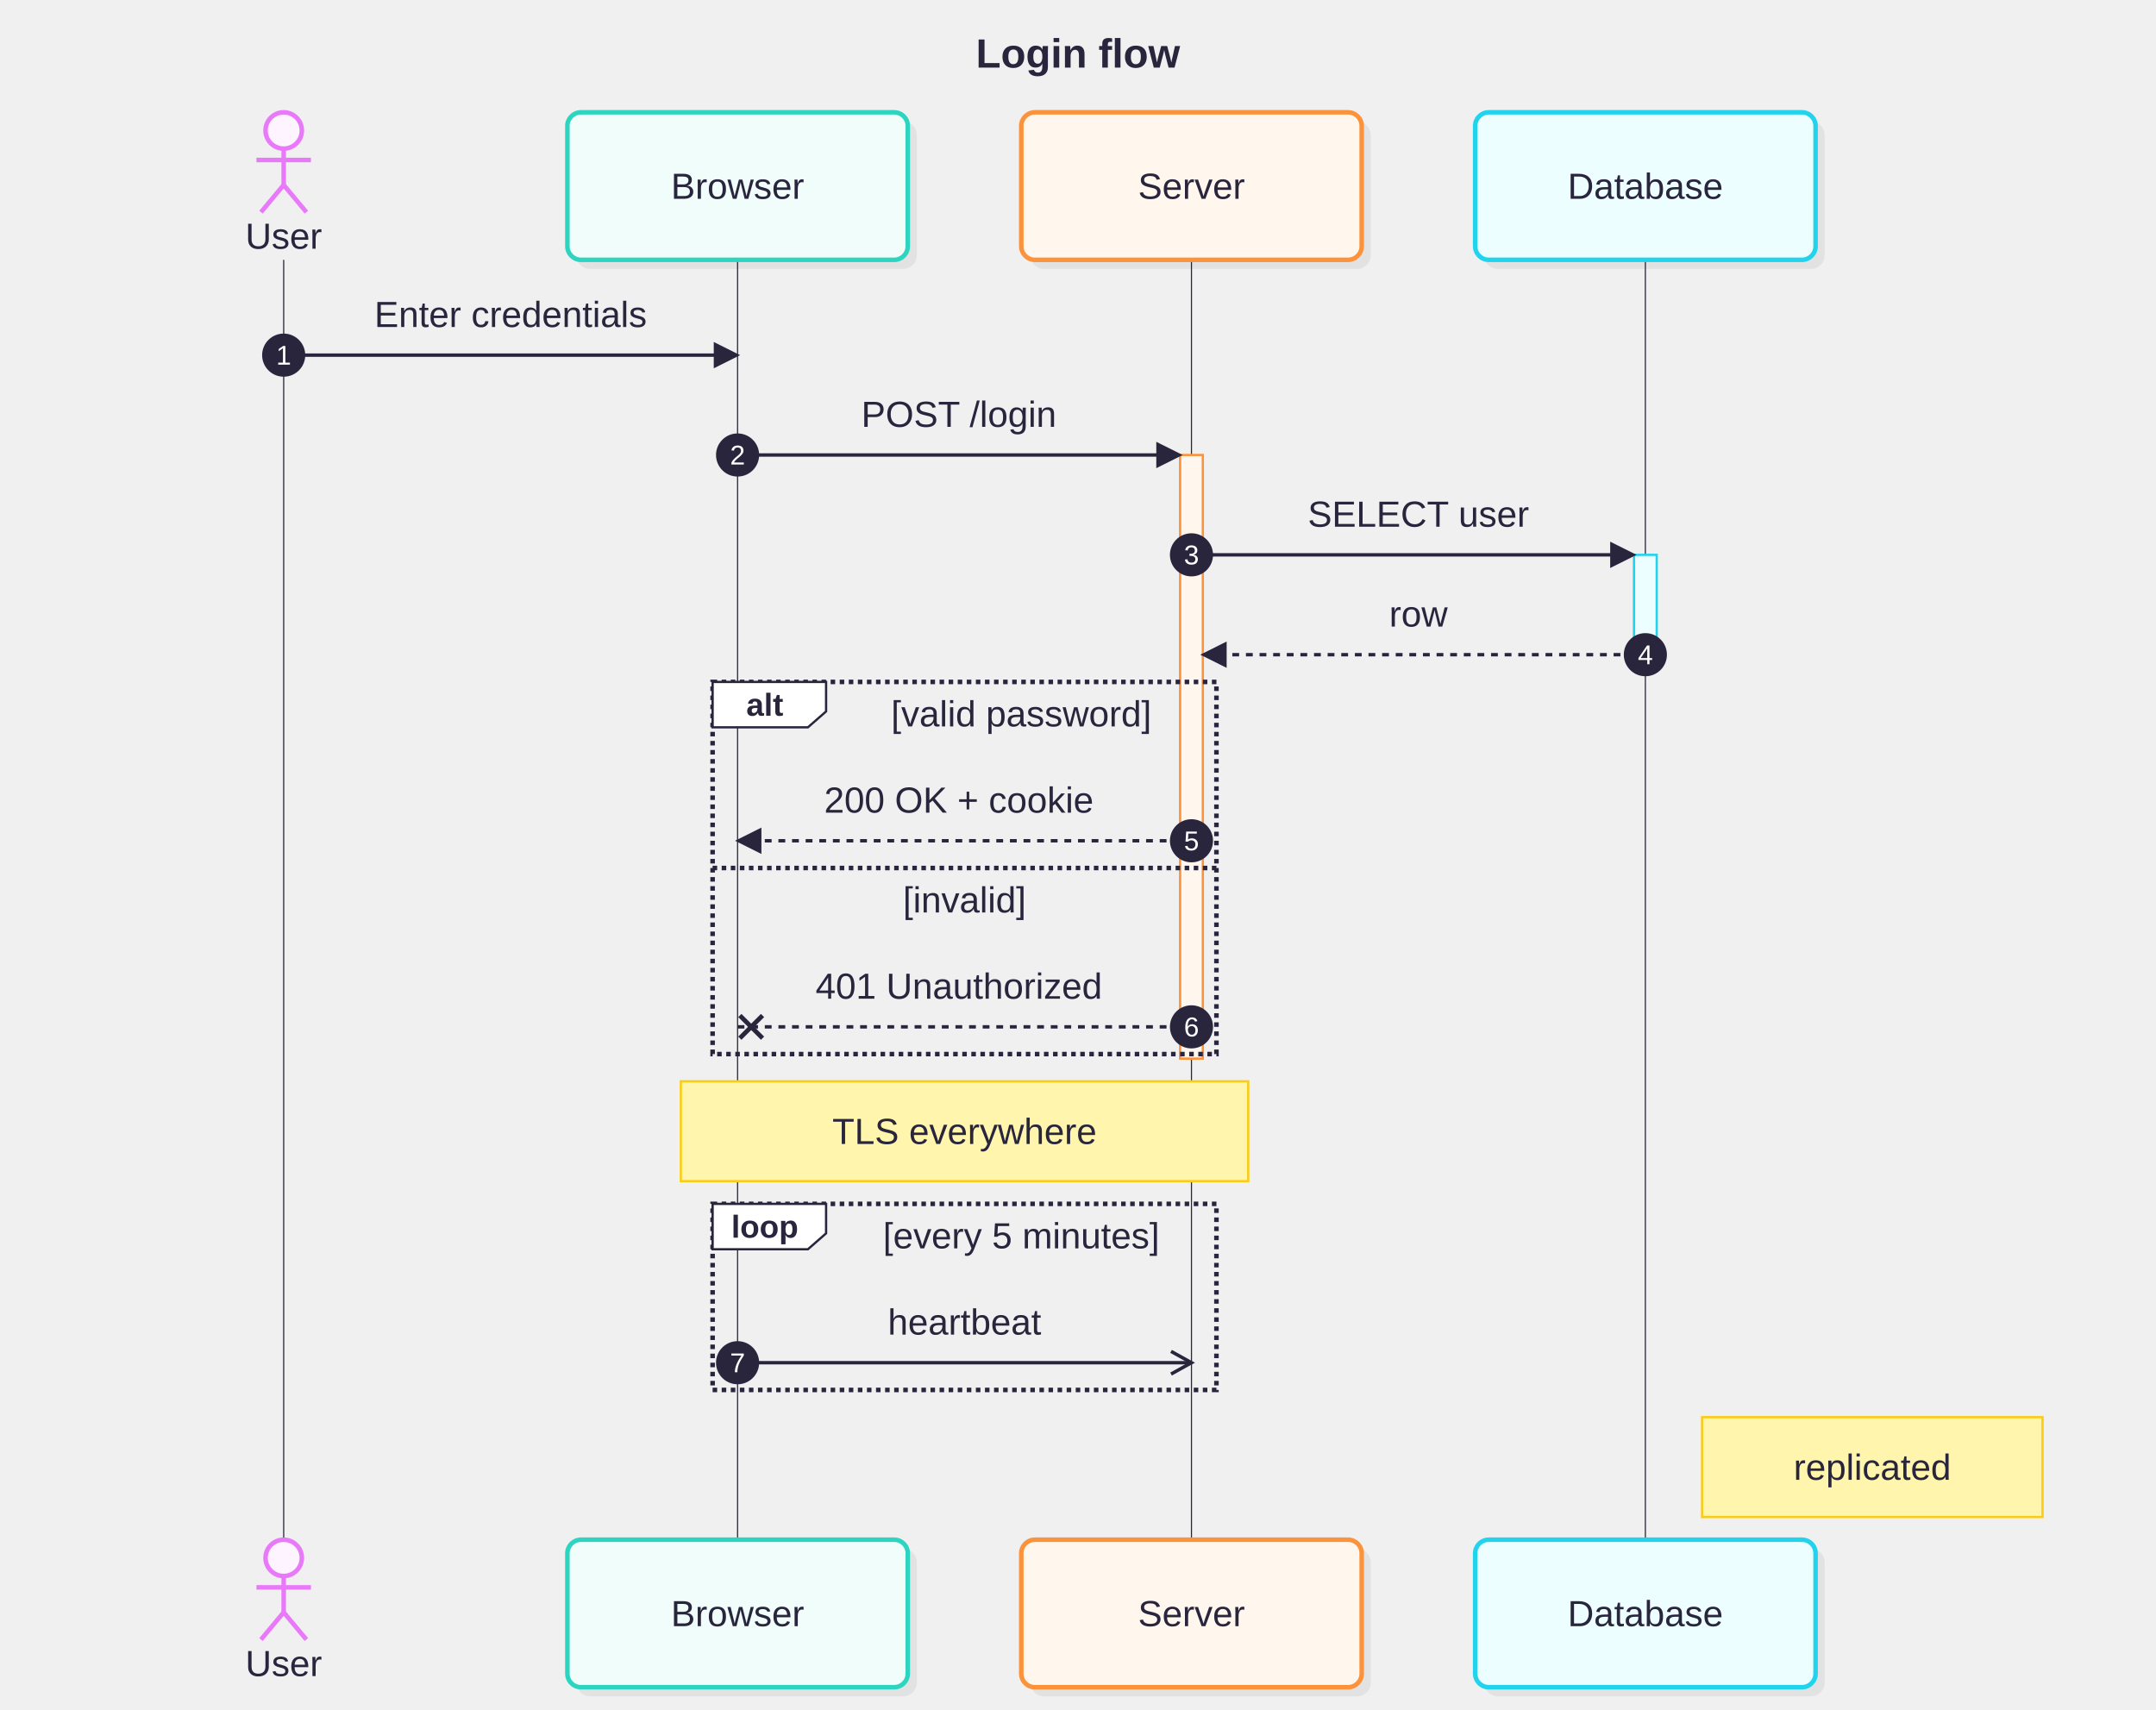
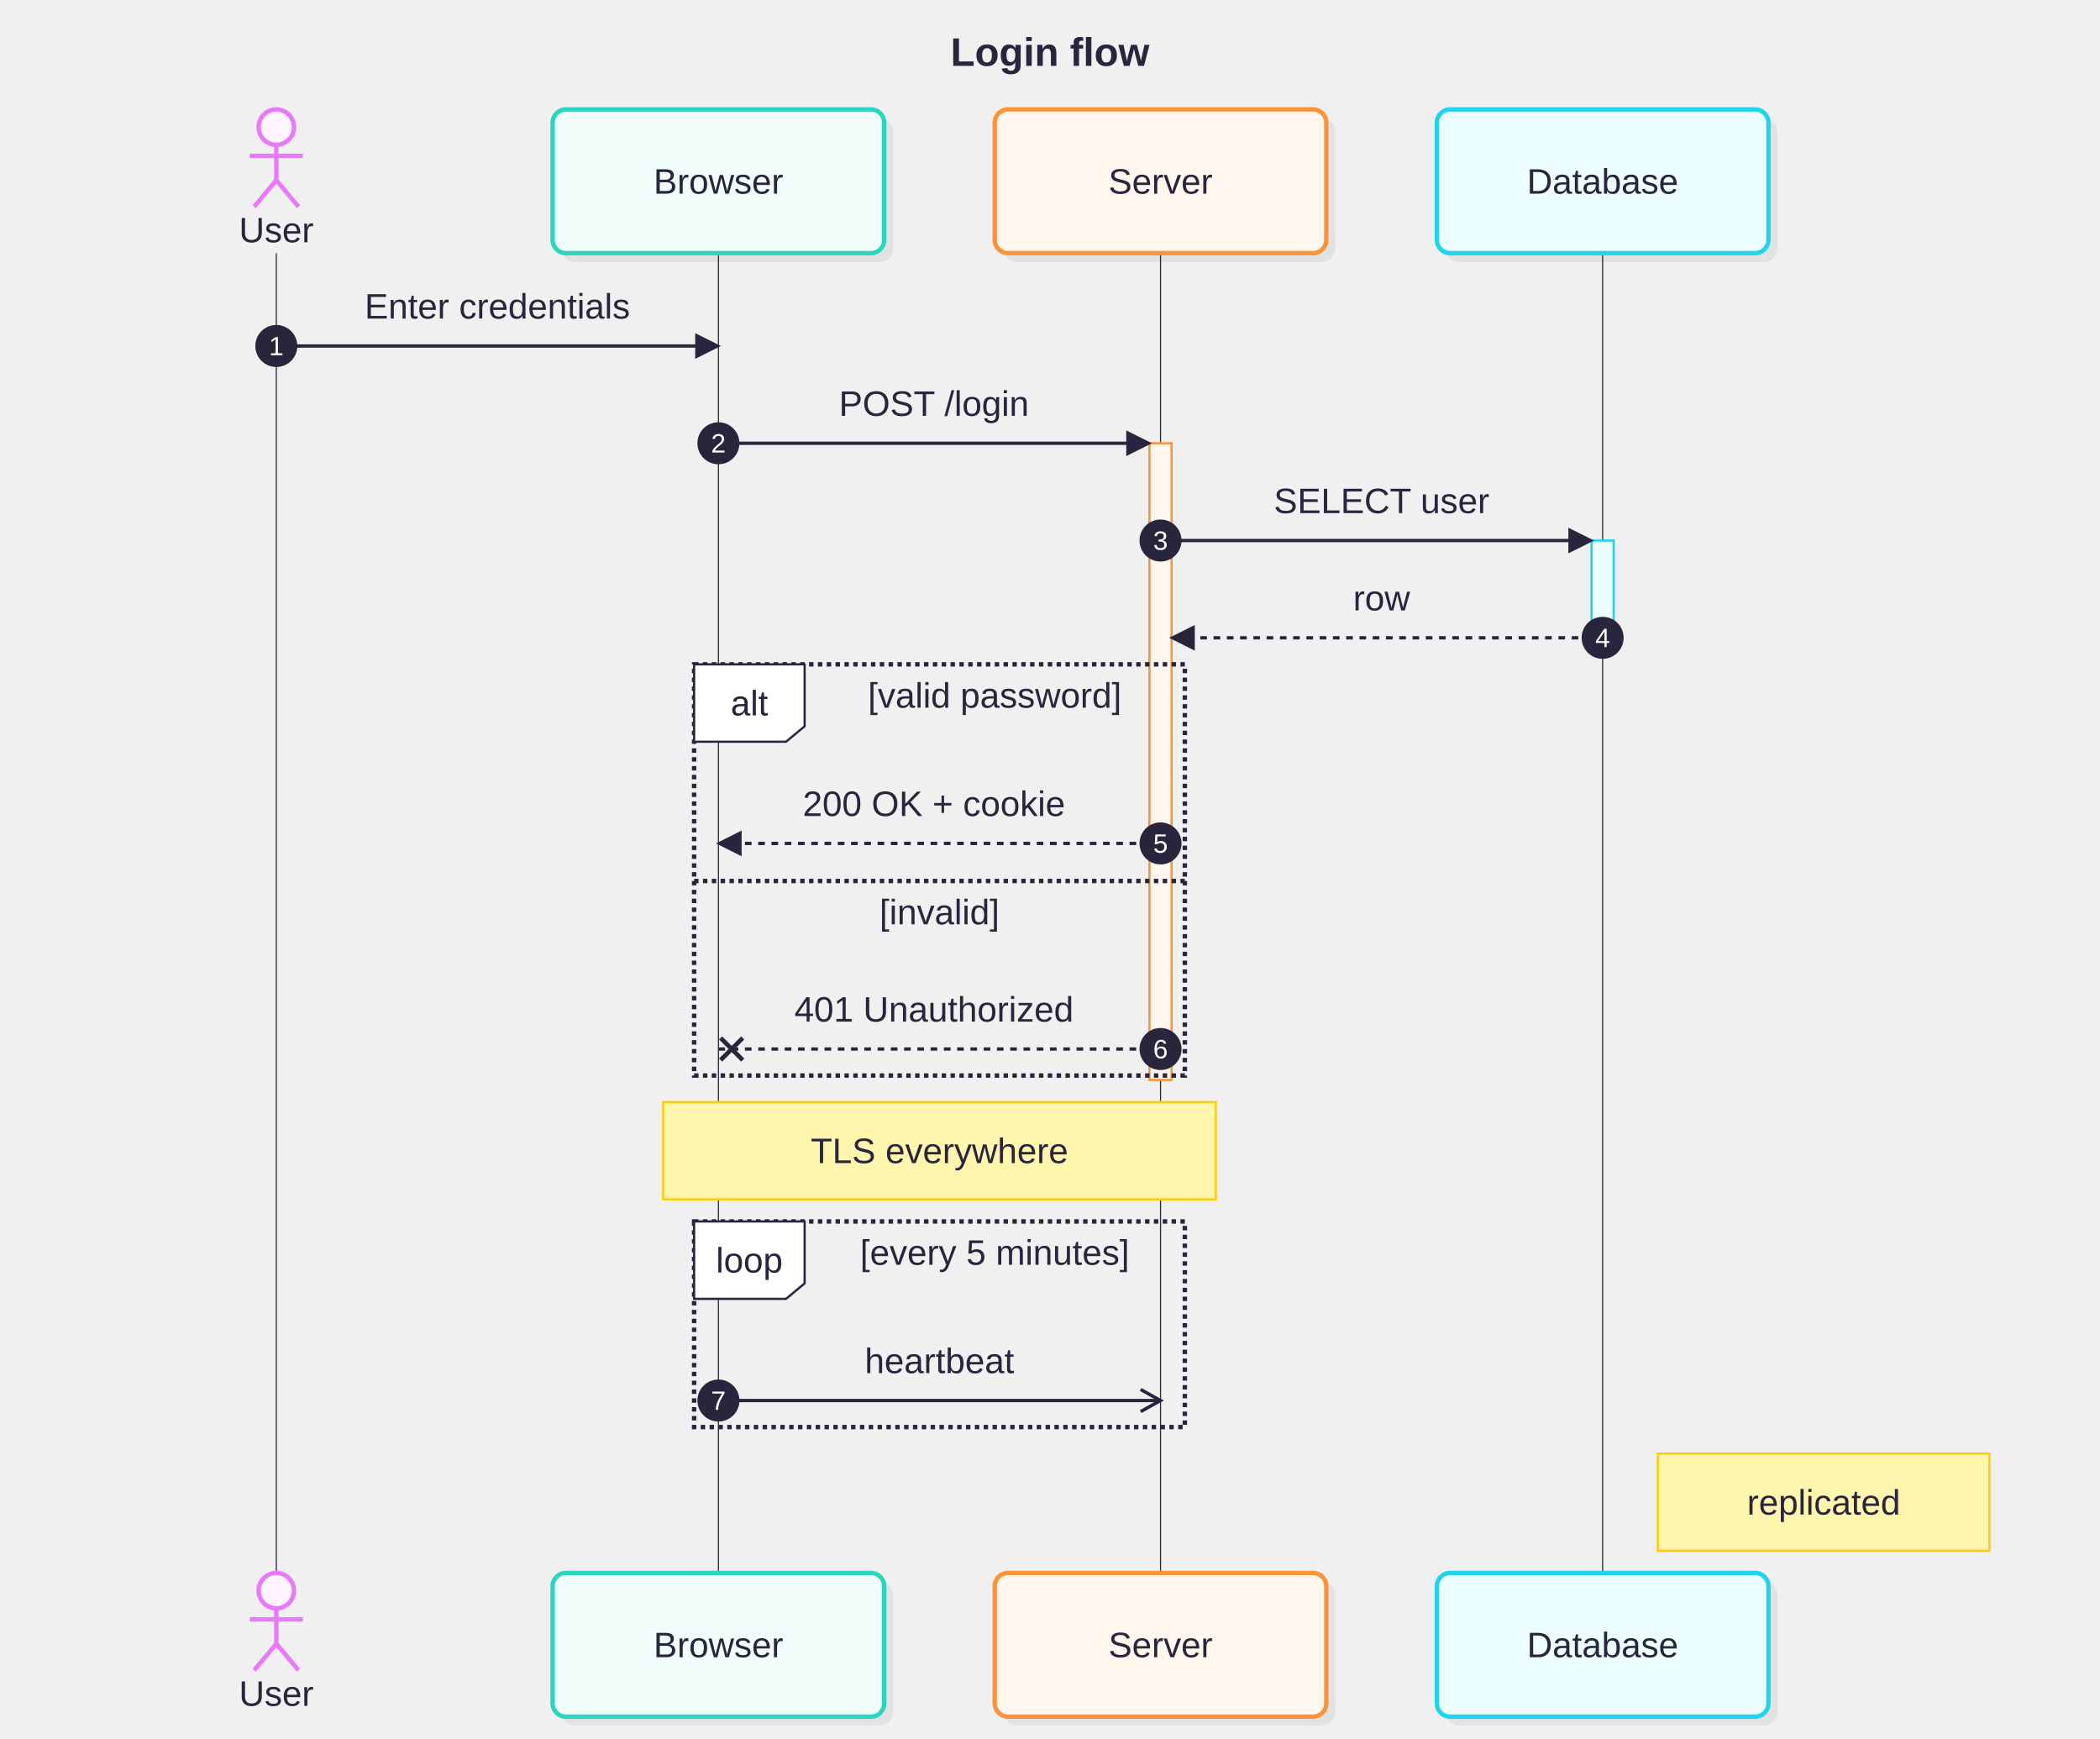
- <svg xmlns="http://www.w3.org/2000/svg" id="my-svg" width="100%" class="sequence" style="max-width: 950px; background-color: white;" viewBox="0 0.5 950 753.5" role="graphics-document document" aria-roledescription="sequence">
+ <svg xmlns="http://www.w3.org/2000/svg" id="my-svg" width="100%" class="sequence" style="max-width: 950px; background-color: white;" viewBox="0 0.5 950 786.5" role="graphics-document document" aria-roledescription="sequence">
  <style>#my-svg{font-family:"Recursive Variable", arial, sans-serif;font-size:16px;}#my-svg text{font-family:"Recursive Variable", arial, sans-serif;}</style>
  <g>
    <g class="lifelines">
-       <path class="actor-line" d="M125,115L125,679" fill="none" stroke="#28253D" stroke-width="0.5" />
-       <path class="actor-line" d="M325,115L325,679" fill="none" stroke="#28253D" stroke-width="0.5" />
-       <path class="actor-line" d="M525,115L525,679" fill="none" stroke="#28253D" stroke-width="0.5" />
-       <path class="actor-line" d="M725,115L725,679" fill="none" stroke="#28253D" stroke-width="0.5" />
+       <path class="actor-line" d="M125,115L125,712" fill="none" stroke="#28253D" stroke-width="0.5" />
+       <path class="actor-line" d="M325,115L325,712" fill="none" stroke="#28253D" stroke-width="0.5" />
+       <path class="actor-line" d="M525,115L525,712" fill="none" stroke="#28253D" stroke-width="0.5" />
+       <path class="actor-line" d="M725,115L725,712" fill="none" stroke="#28253D" stroke-width="0.5" />
    </g>
    <g class="activations">
      <rect class="activation0" x="720" y="245" width="10" height="44" fill="#ECFEFF" stroke="#22D3EE" stroke-width="1" />
-       <rect class="activation0" x="520" y="201" width="10" height="266" fill="#FFF7ED" stroke="#FB923C" stroke-width="1" />
+       <rect class="activation0" x="520" y="201" width="10" height="288" fill="#FFF7ED" stroke="#FB923C" stroke-width="1" />
    </g>
    <g class="frames">
      <g class="frame">
-         <rect class="loopLine" x="314" y="301" width="222" height="164" fill="none" stroke="#28253D" stroke-width="2" stroke-dasharray="2 2" />
-         <path class="labelBox" d="M314,301L364,301L364,314L356,321L314,321Z" fill="#ffffff" stroke="#28253D" stroke-width="1" />
-         <text class="labelText" x="337" y="315.9" text-anchor="middle" font-size="14" fill="#28253D" font-weight="bold">alt</text>
+         <rect class="loopLine" x="314" y="301" width="222" height="186" fill="none" stroke="#28253D" stroke-width="2" stroke-dasharray="2 2" />
+         <path class="labelBox" d="M314,301L364,301L364,329L355.6,336L314,336Z" fill="#ffffff" stroke="#28253D" stroke-width="1" />
+         <text class="labelText" x="339" y="324.1" text-anchor="middle" font-size="16" fill="#28253D">alt</text>
        <text class="loopText" x="450" y="320.6" text-anchor="middle" font-size="16" fill="#28253D">[valid password]</text>
-         <path d="M314,383L536,383" fill="none" stroke="#28253D" stroke-width="2" stroke-dasharray="2 2" />
-         <text class="loopText" x="425" y="402.6" text-anchor="middle" font-size="16" fill="#28253D">[invalid]</text>
+         <path d="M314,399L536,399" fill="none" stroke="#28253D" stroke-width="2" stroke-dasharray="2 2" />
+         <text class="loopText" x="425" y="418.6" text-anchor="middle" font-size="16" fill="#28253D">[invalid]</text>
      </g>
      <g class="frame">
-         <rect class="loopLine" x="314" y="531" width="222" height="82" fill="none" stroke="#28253D" stroke-width="2" stroke-dasharray="2 2" />
-         <path class="labelBox" d="M314,531L364,531L364,544L356,551L314,551Z" fill="#ffffff" stroke="#28253D" stroke-width="1" />
-         <text class="labelText" x="337" y="545.9" text-anchor="middle" font-size="14" fill="#28253D" font-weight="bold">loop</text>
-         <text class="loopText" x="450" y="550.6" text-anchor="middle" font-size="16" fill="#28253D">[every 5 minutes]</text>
+         <rect class="loopLine" x="314" y="553" width="222" height="93" fill="none" stroke="#28253D" stroke-width="2" stroke-dasharray="2 2" />
+         <path class="labelBox" d="M314,553L364,553L364,581L355.6,588L314,588Z" fill="#ffffff" stroke="#28253D" stroke-width="1" />
+         <text class="labelText" x="339" y="576.1" text-anchor="middle" font-size="16" fill="#28253D">loop</text>
+         <text class="loopText" x="450" y="572.6" text-anchor="middle" font-size="16" fill="#28253D">[every 5 minutes]</text>
      </g>
    </g>
    <g class="messages">
      <g class="message">
        <path class="messageLine0" d="M125,157L317,157" fill="none" stroke="#28253D" stroke-width="1.5" />
        <path class="arrowhead" d="M325,157L315,162L315,152Z" fill="#28253D" stroke="#28253D" stroke-width="1" />
        <text class="messageText" x="225" y="144.6" text-anchor="middle" font-size="16" fill="#28253D">Enter credentials</text>
        <circle class="sequenceNumber" cx="125" cy="157" r="9" fill="#28253D" stroke="#28253D" stroke-width="1" />
        <text x="125" y="161.2" text-anchor="middle" font-size="12" fill="#ffffff">1</text>
      </g>
      <g class="message">
        <path class="messageLine0" d="M325,201L512,201" fill="none" stroke="#28253D" stroke-width="1.5" />
        <path class="arrowhead" d="M520,201L510,206L510,196Z" fill="#28253D" stroke="#28253D" stroke-width="1" />
        <text class="messageText" x="422.5" y="188.6" text-anchor="middle" font-size="16" fill="#28253D">POST /login</text>
        <circle class="sequenceNumber" cx="325" cy="201" r="9" fill="#28253D" stroke="#28253D" stroke-width="1" />
        <text x="325" y="205.2" text-anchor="middle" font-size="12" fill="#ffffff">2</text>
      </g>
      <g class="message">
        <path class="messageLine0" d="M530,245L712,245" fill="none" stroke="#28253D" stroke-width="1.5" />
        <path class="arrowhead" d="M720,245L710,250L710,240Z" fill="#28253D" stroke="#28253D" stroke-width="1" />
        <text class="messageText" x="625" y="232.6" text-anchor="middle" font-size="16" fill="#28253D">SELECT user</text>
        <circle class="sequenceNumber" cx="525" cy="245" r="9" fill="#28253D" stroke="#28253D" stroke-width="1" />
        <text x="525" y="249.2" text-anchor="middle" font-size="12" fill="#ffffff">3</text>
      </g>
      <g class="message">
        <path class="messageLine1" d="M720,289L538,289" fill="none" stroke="#28253D" stroke-width="1.5" stroke-dasharray="3 3" />
        <path class="arrowhead" d="M530,289L540,284L540,294Z" fill="#28253D" stroke="#28253D" stroke-width="1" />
        <text class="messageText" x="625" y="276.6" text-anchor="middle" font-size="16" fill="#28253D">row</text>
        <circle class="sequenceNumber" cx="725" cy="289" r="9" fill="#28253D" stroke="#28253D" stroke-width="1" />
        <text x="725" y="293.2" text-anchor="middle" font-size="12" fill="#ffffff">4</text>
      </g>
      <g class="message">
-         <path class="messageLine1" d="M520,371L333,371" fill="none" stroke="#28253D" stroke-width="1.5" stroke-dasharray="3 3" />
-         <path class="arrowhead" d="M325,371L335,366L335,376Z" fill="#28253D" stroke="#28253D" stroke-width="1" />
-         <text class="messageText" x="422.5" y="358.6" text-anchor="middle" font-size="16" fill="#28253D">200 OK + cookie</text>
-         <circle class="sequenceNumber" cx="525" cy="371" r="9" fill="#28253D" stroke="#28253D" stroke-width="1" />
-         <text x="525" y="375.2" text-anchor="middle" font-size="12" fill="#ffffff">5</text>
+         <path class="messageLine1" d="M520,382L333,382" fill="none" stroke="#28253D" stroke-width="1.5" stroke-dasharray="3 3" />
+         <path class="arrowhead" d="M325,382L335,377L335,387Z" fill="#28253D" stroke="#28253D" stroke-width="1" />
+         <text class="messageText" x="422.5" y="369.6" text-anchor="middle" font-size="16" fill="#28253D">200 OK + cookie</text>
+         <circle class="sequenceNumber" cx="525" cy="382" r="9" fill="#28253D" stroke="#28253D" stroke-width="1" />
+         <text x="525" y="386.2" text-anchor="middle" font-size="12" fill="#ffffff">5</text>
      </g>
      <g class="message">
-         <path class="messageLine1" d="M520,453L325,453" fill="none" stroke="#28253D" stroke-width="1.5" stroke-dasharray="3 3" />
-         <path d="M326,448L336,458" fill="none" stroke="#28253D" stroke-width="2" />
-         <path d="M326,458L336,448" fill="none" stroke="#28253D" stroke-width="2" />
-         <text class="messageText" x="422.5" y="440.6" text-anchor="middle" font-size="16" fill="#28253D">401 Unauthorized</text>
-         <circle class="sequenceNumber" cx="525" cy="453" r="9" fill="#28253D" stroke="#28253D" stroke-width="1" />
-         <text x="525" y="457.2" text-anchor="middle" font-size="12" fill="#ffffff">6</text>
+         <path class="messageLine1" d="M520,475L325,475" fill="none" stroke="#28253D" stroke-width="1.5" stroke-dasharray="3 3" />
+         <path d="M326,470L336,480" fill="none" stroke="#28253D" stroke-width="2" />
+         <path d="M326,480L336,470" fill="none" stroke="#28253D" stroke-width="2" />
+         <text class="messageText" x="422.5" y="462.6" text-anchor="middle" font-size="16" fill="#28253D">401 Unauthorized</text>
+         <circle class="sequenceNumber" cx="525" cy="475" r="9" fill="#28253D" stroke="#28253D" stroke-width="1" />
+         <text x="525" y="479.2" text-anchor="middle" font-size="12" fill="#ffffff">6</text>
      </g>
      <g class="message">
-         <path class="messageLine0" d="M325,601L525,601" fill="none" stroke="#28253D" stroke-width="1.5" />
-         <path d="M516,606L525,601L516,596" fill="none" stroke="#28253D" stroke-width="1.5" />
-         <text class="messageText" x="425" y="588.6" text-anchor="middle" font-size="16" fill="#28253D">heartbeat</text>
-         <circle class="sequenceNumber" cx="325" cy="601" r="9" fill="#28253D" stroke="#28253D" stroke-width="1" />
-         <text x="325" y="605.2" text-anchor="middle" font-size="12" fill="#ffffff">7</text>
+         <path class="messageLine0" d="M325,634L525,634" fill="none" stroke="#28253D" stroke-width="1.5" />
+         <path d="M516,639L525,634L516,629" fill="none" stroke="#28253D" stroke-width="1.5" />
+         <text class="messageText" x="425" y="621.6" text-anchor="middle" font-size="16" fill="#28253D">heartbeat</text>
+         <circle class="sequenceNumber" cx="325" cy="634" r="9" fill="#28253D" stroke="#28253D" stroke-width="1" />
+         <text x="325" y="638.2" text-anchor="middle" font-size="12" fill="#ffffff">7</text>
      </g>
    </g>
    <g class="notes">
      <g class="note">
-         <rect class="note" x="300" y="477" width="250" height="44" fill="#fff5ad" stroke="#FACC15" stroke-width="1" />
-         <text class="noteText" x="425" y="504.6" text-anchor="middle" font-size="16" fill="#28253D">TLS everywhere</text>
+         <rect class="note" x="300" y="499" width="250" height="44" fill="#fff5ad" stroke="#FACC15" stroke-width="1" />
+         <text class="noteText" x="425" y="526.6" text-anchor="middle" font-size="16" fill="#28253D">TLS everywhere</text>
      </g>
      <g class="note">
-         <rect class="note" x="750" y="625" width="150" height="44" fill="#fff5ad" stroke="#FACC15" stroke-width="1" />
-         <text class="noteText" x="825" y="652.6" text-anchor="middle" font-size="16" fill="#28253D">replicated</text>
+         <rect class="note" x="750" y="658" width="150" height="44" fill="#fff5ad" stroke="#FACC15" stroke-width="1" />
+         <text class="noteText" x="825" y="685.6" text-anchor="middle" font-size="16" fill="#28253D">replicated</text>
      </g>
    </g>
    <g class="actors">
      <g class="actor">
        <circle cx="125" cy="58" r="8" fill="#FDF4FF" stroke="#E879F9" stroke-width="2" />
        <path d="M125,66L125,82" fill="none" stroke="#E879F9" stroke-width="2" />
        <path d="M113,71L137,71" fill="none" stroke="#E879F9" stroke-width="2" />
        <path d="M125,82L115,94" fill="none" stroke="#E879F9" stroke-width="2" />
        <path d="M125,82L135,94" fill="none" stroke="#E879F9" stroke-width="2" />
        <text class="actor" x="125" y="110.1" text-anchor="middle" font-size="16" fill="#28253D">User</text>
      </g>
      <g class="actor">
-         <circle cx="125" cy="687" r="8" fill="#FDF4FF" stroke="#E879F9" stroke-width="2" />
-         <path d="M125,695L125,711" fill="none" stroke="#E879F9" stroke-width="2" />
-         <path d="M113,700L137,700" fill="none" stroke="#E879F9" stroke-width="2" />
-         <path d="M125,711L115,723" fill="none" stroke="#E879F9" stroke-width="2" />
-         <path d="M125,711L135,723" fill="none" stroke="#E879F9" stroke-width="2" />
-         <text class="actor" x="125" y="739.1" text-anchor="middle" font-size="16" fill="#28253D">User</text>
+         <circle cx="125" cy="720" r="8" fill="#FDF4FF" stroke="#E879F9" stroke-width="2" />
+         <path d="M125,728L125,744" fill="none" stroke="#E879F9" stroke-width="2" />
+         <path d="M113,733L137,733" fill="none" stroke="#E879F9" stroke-width="2" />
+         <path d="M125,744L115,756" fill="none" stroke="#E879F9" stroke-width="2" />
+         <path d="M125,744L135,756" fill="none" stroke="#E879F9" stroke-width="2" />
+         <text class="actor" x="125" y="772.1" text-anchor="middle" font-size="16" fill="#28253D">User</text>
      </g>
      <g class="actor">
        <rect class="drop-shadow" x="254" y="54" width="150" height="65" rx="6" ry="6" fill="#000000" stroke="none" opacity="0.06" />
        <rect class="actor" x="250" y="50" width="150" height="65" rx="6" ry="6" fill="#F0FDFA" stroke="#2DD4BF" stroke-width="2" />
        <text class="actor" x="325" y="88.1" text-anchor="middle" font-size="16" fill="#28253D">Browser</text>
      </g>
      <g class="actor">
-         <rect class="drop-shadow" x="254" y="683" width="150" height="65" rx="6" ry="6" fill="#000000" stroke="none" opacity="0.06" />
-         <rect class="actor" x="250" y="679" width="150" height="65" rx="6" ry="6" fill="#F0FDFA" stroke="#2DD4BF" stroke-width="2" />
-         <text class="actor" x="325" y="717.1" text-anchor="middle" font-size="16" fill="#28253D">Browser</text>
+         <rect class="drop-shadow" x="254" y="716" width="150" height="65" rx="6" ry="6" fill="#000000" stroke="none" opacity="0.06" />
+         <rect class="actor" x="250" y="712" width="150" height="65" rx="6" ry="6" fill="#F0FDFA" stroke="#2DD4BF" stroke-width="2" />
+         <text class="actor" x="325" y="750.1" text-anchor="middle" font-size="16" fill="#28253D">Browser</text>
      </g>
      <g class="actor">
        <rect class="drop-shadow" x="454" y="54" width="150" height="65" rx="6" ry="6" fill="#000000" stroke="none" opacity="0.06" />
        <rect class="actor" x="450" y="50" width="150" height="65" rx="6" ry="6" fill="#FFF7ED" stroke="#FB923C" stroke-width="2" />
        <text class="actor" x="525" y="88.1" text-anchor="middle" font-size="16" fill="#28253D">Server</text>
      </g>
      <g class="actor">
-         <rect class="drop-shadow" x="454" y="683" width="150" height="65" rx="6" ry="6" fill="#000000" stroke="none" opacity="0.06" />
-         <rect class="actor" x="450" y="679" width="150" height="65" rx="6" ry="6" fill="#FFF7ED" stroke="#FB923C" stroke-width="2" />
-         <text class="actor" x="525" y="717.1" text-anchor="middle" font-size="16" fill="#28253D">Server</text>
+         <rect class="drop-shadow" x="454" y="716" width="150" height="65" rx="6" ry="6" fill="#000000" stroke="none" opacity="0.06" />
+         <rect class="actor" x="450" y="712" width="150" height="65" rx="6" ry="6" fill="#FFF7ED" stroke="#FB923C" stroke-width="2" />
+         <text class="actor" x="525" y="750.1" text-anchor="middle" font-size="16" fill="#28253D">Server</text>
      </g>
      <g class="actor">
        <rect class="drop-shadow" x="654" y="54" width="150" height="65" rx="6" ry="6" fill="#000000" stroke="none" opacity="0.06" />
        <rect class="actor" x="650" y="50" width="150" height="65" rx="6" ry="6" fill="#ECFEFF" stroke="#22D3EE" stroke-width="2" />
        <text class="actor" x="725" y="88.1" text-anchor="middle" font-size="16" fill="#28253D">Database</text>
      </g>
      <g class="actor">
-         <rect class="drop-shadow" x="654" y="683" width="150" height="65" rx="6" ry="6" fill="#000000" stroke="none" opacity="0.06" />
-         <rect class="actor" x="650" y="679" width="150" height="65" rx="6" ry="6" fill="#ECFEFF" stroke="#22D3EE" stroke-width="2" />
-         <text class="actor" x="725" y="717.1" text-anchor="middle" font-size="16" fill="#28253D">Database</text>
+         <rect class="drop-shadow" x="654" y="716" width="150" height="65" rx="6" ry="6" fill="#000000" stroke="none" opacity="0.06" />
+         <rect class="actor" x="650" y="712" width="150" height="65" rx="6" ry="6" fill="#ECFEFF" stroke="#22D3EE" stroke-width="2" />
+         <text class="actor" x="725" y="750.1" text-anchor="middle" font-size="16" fill="#28253D">Database</text>
      </g>
    </g>
    <g class="title">
      <text class="titleText" x="475" y="30.3" text-anchor="middle" font-size="18" fill="#28253D" font-weight="bold">Login flow</text>
    </g>
  </g>
</svg>
